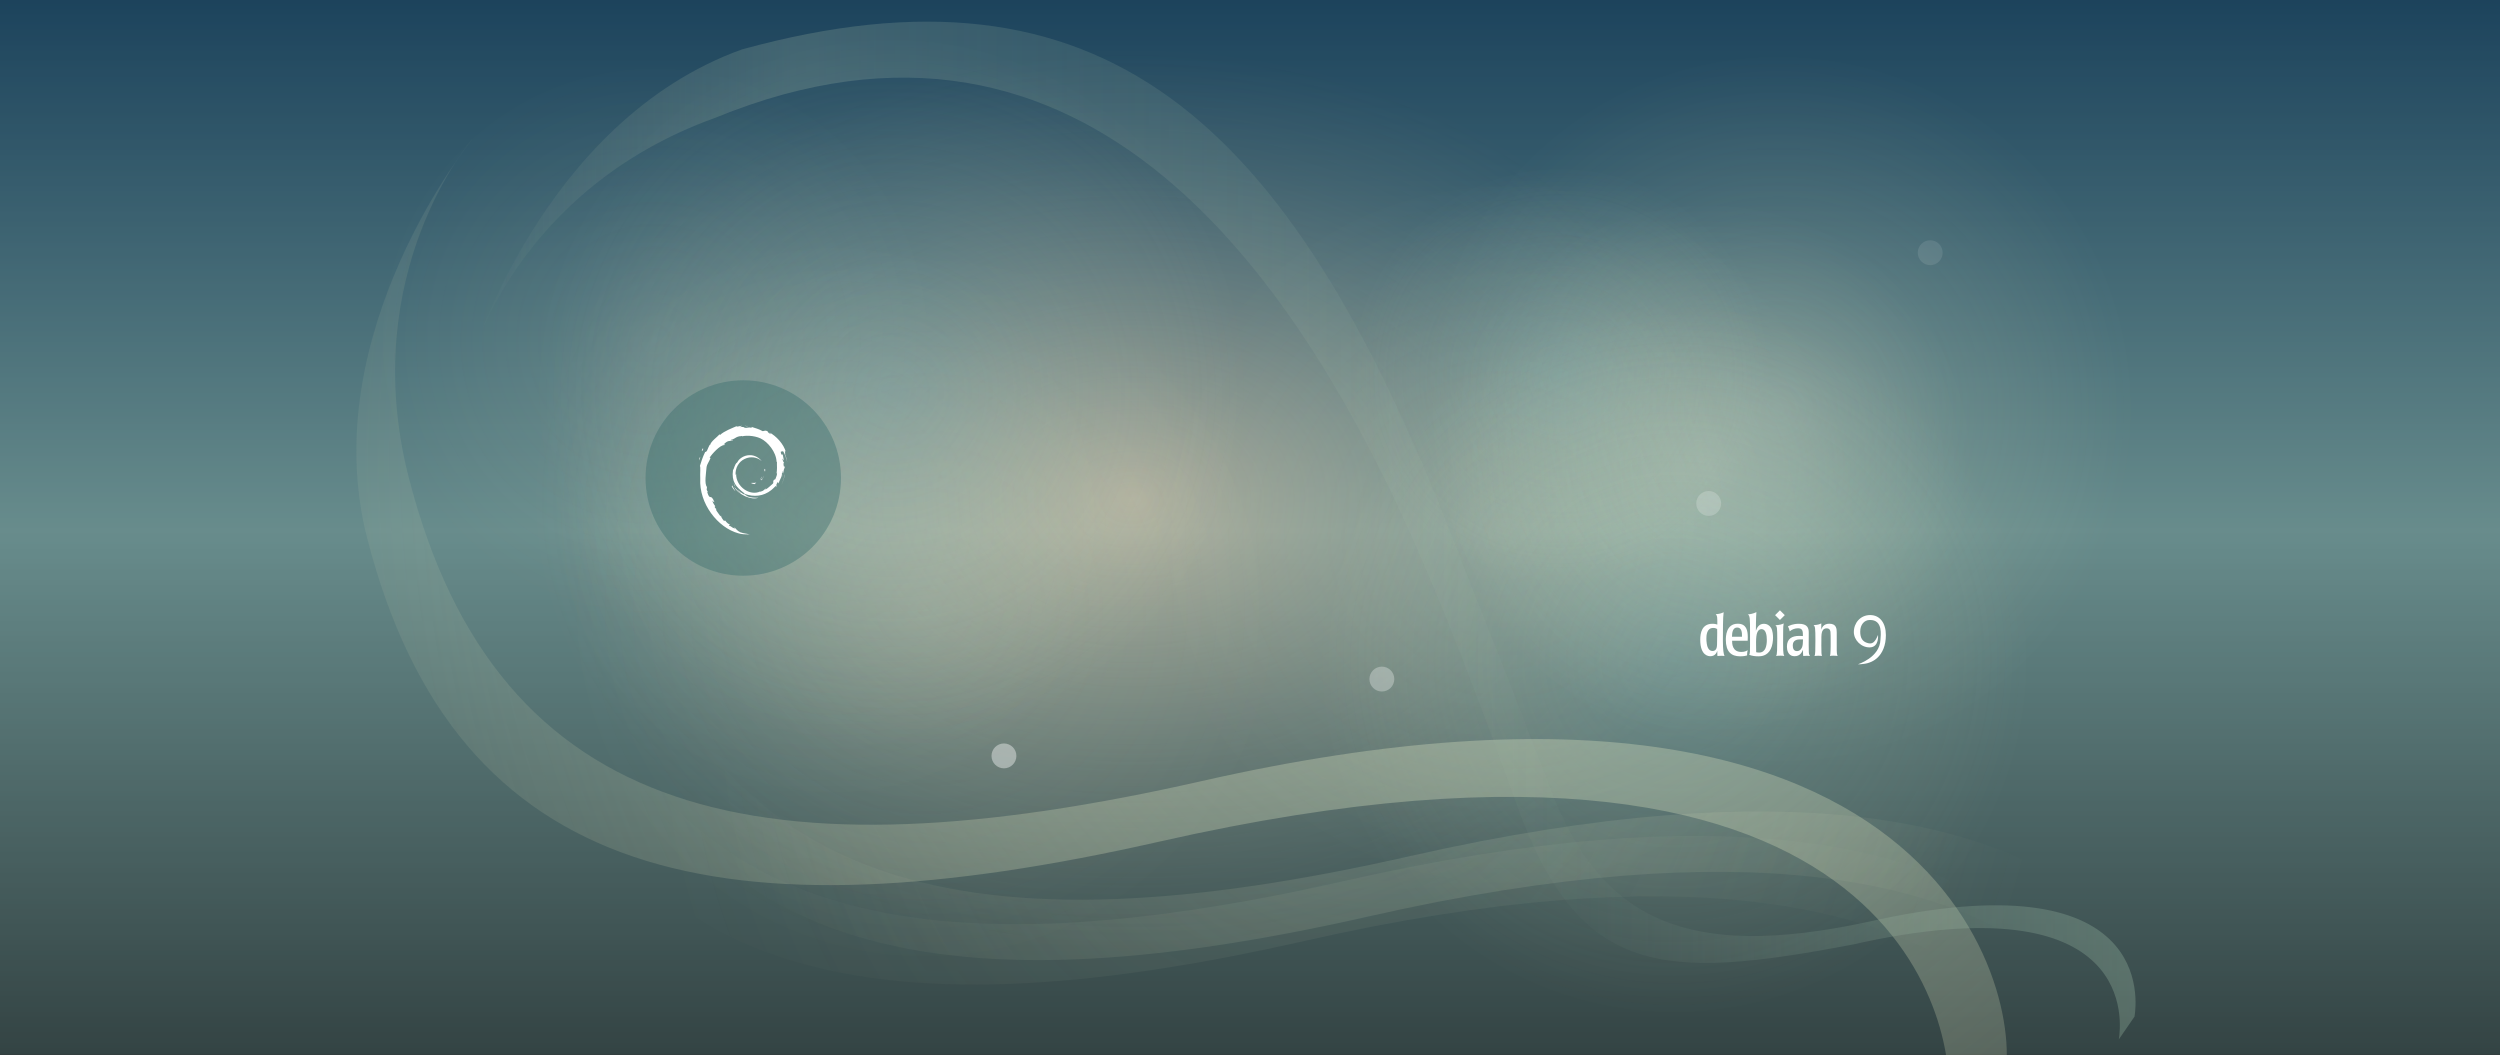
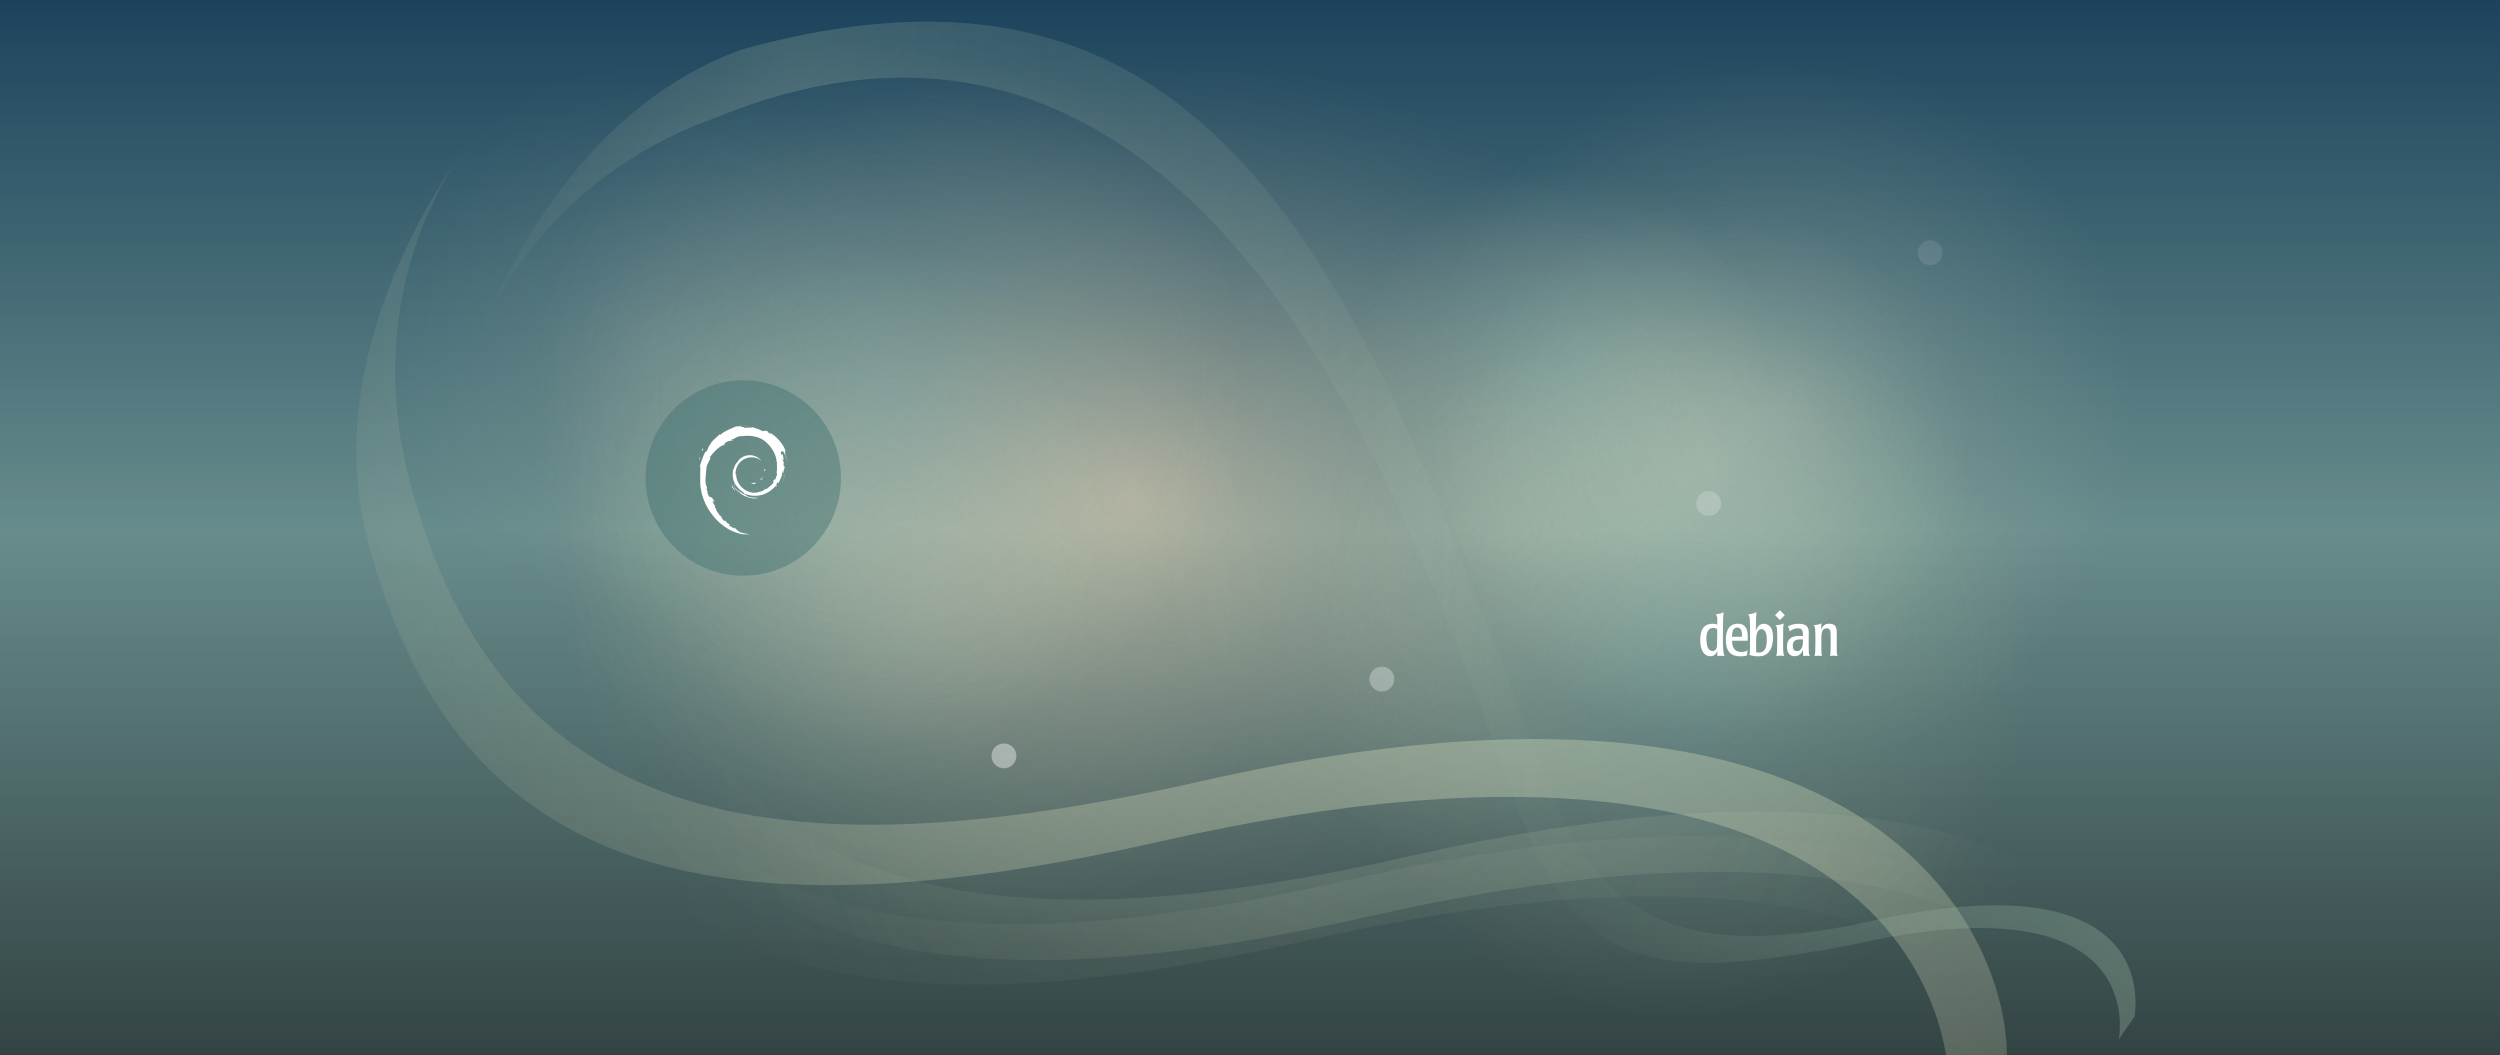
<svg xmlns="http://www.w3.org/2000/svg" version="1.1" id="root" x="0px" y="0px" width="2560px" height="1080px" viewBox="-320 60.749 2560 1080" enable-background="new -320 60.749 2560 1080" xml:space="preserve">
  <defs id="defs188" />
  <g id="background">
    <g id="background_1_">
      <linearGradient id="SVGID_1_" gradientUnits="userSpaceOnUse" x1="-1530.449" y1="4257.439" x2="-1530.45" y2="3178.28" gradientTransform="matrix(1 0 0 -1 2488.699 4319.998)">
        <stop offset="0" style="stop-color:#133356" id="stop6" />
        <stop offset="0.502" style="stop-color:#7C9999" id="stop8" />
        <stop offset="1" style="stop-color:#333333" id="stop10" />
      </linearGradient>
      <rect x="-323.501" y="59.962" fill="url(#SVGID_1_)" width="2563.501" height="1081.177" id="rect12" />
    </g>
    <g id="Layer_4">
      <radialGradient id="SVGID_2_" cx="-1656.956" cy="3382.678" r="942.225" gradientTransform="matrix(1.3271 0 0 -1 3037.709 3954.747)" gradientUnits="userSpaceOnUse">
        <stop offset="0" style="stop-color:#E4C8A5;stop-opacity:0.5" id="stop16" />
        <stop offset="0.143" style="stop-color:#AEAB93;stop-opacity:0.437" id="stop18" />
        <stop offset="0.38" style="stop-color:#587E77;stop-opacity:0.333" id="stop20" />
        <stop offset="0.488" style="stop-color:#366C6C;stop-opacity:0.286" id="stop22" />
      </radialGradient>
      <rect x="-323.501" y="60.637" fill="url(#SVGID_2_)" width="2563.501" height="1080.165" id="rect24" />
    </g>
  </g>
  <g id="glows">
    <radialGradient id="SVGID_3_" cx="-1060.002" cy="3779.974" r="271.393" gradientTransform="matrix(1 0 0 -1 2488.699 4319.998)" gradientUnits="userSpaceOnUse">
      <stop offset="0" style="stop-color:#FFFCDD" id="stop28" />
      <stop offset="1" style="stop-color:#FEF9C8;stop-opacity:0" id="stop30" />
    </radialGradient>
    <circle opacity="0.2" fill="url(#SVGID_3_)" enable-background="new    " cx="1428.696" cy="540.024" r="271.394" id="circle32" />
    <radialGradient id="SVGID_4_" cx="-1210.724" cy="3873.37" r="214.815" gradientTransform="matrix(1 0 0 -1 2488.699 4319.998)" gradientUnits="userSpaceOnUse">
      <stop offset="0" style="stop-color:#99CCCC" id="stop35" />
      <stop offset="1" style="stop-color:#FEF9C8;stop-opacity:0" id="stop37" />
    </radialGradient>
    <circle opacity="0.2" fill="url(#SVGID_4_)" enable-background="new    " cx="1277.976" cy="446.628" r="214.815" id="circle39" />
    <radialGradient id="SVGID_5_" cx="-2137.943" cy="3910.308" r="284.8" gradientTransform="matrix(1 0 0 -1 2488.699 4319.998)" gradientUnits="userSpaceOnUse">
      <stop offset="0" style="stop-color:#FFFCDD" id="stop42" />
      <stop offset="1" style="stop-color:#FEF9C8;stop-opacity:0" id="stop44" />
    </radialGradient>
    <circle opacity="0.1" fill="url(#SVGID_5_)" enable-background="new    " cx="350.757" cy="409.69" r="284.801" id="circle46" />
    <radialGradient id="SVGID_6_" cx="-1955.206" cy="3726.555" r="284.8" gradientTransform="matrix(1 0 0 -1 2488.699 4319.998)" gradientUnits="userSpaceOnUse">
      <stop offset="0" style="stop-color:#FFFCDD" id="stop49" />
      <stop offset="1" style="stop-color:#FEF9C8;stop-opacity:0" id="stop51" />
    </radialGradient>
    <circle opacity="0.1" fill="url(#SVGID_6_)" enable-background="new    " cx="533.493" cy="593.443" r="284.801" id="circle53" />
    <radialGradient id="SVGID_7_" cx="-1861.567" cy="3636.32" r="364.34" gradientTransform="matrix(1 0 0 -1 2488.699 4319.998)" gradientUnits="userSpaceOnUse">
      <stop offset="0" style="stop-color:#FFFCDD" id="stop56" />
      <stop offset="1" style="stop-color:#FEF9C8;stop-opacity:0" id="stop58" />
    </radialGradient>
    <circle opacity="0.1" fill="url(#SVGID_7_)" enable-background="new    " cx="627.131" cy="683.678" r="364.34" id="circle60" />
    <radialGradient id="SVGID_8_" cx="-1267.192" cy="3711.91" r="364.338" gradientTransform="matrix(1 0 0 -1 2488.699 4319.998)" gradientUnits="userSpaceOnUse">
      <stop offset="0" style="stop-color:#FFFCDD" id="stop63" />
      <stop offset="1" style="stop-color:#FEF9C8;stop-opacity:0" id="stop65" />
    </radialGradient>
    <path opacity="0.1" fill="url(#SVGID_8_)" enable-background="new    " d="M1221.508,243.75   c201.219,0,364.338,163.117,364.338,364.339c0,201.225-163.119,364.338-364.338,364.338S857.168,809.311,857.168,608.092   C857.168,406.868,1020.289,243.75,1221.508,243.75z" id="path67" />
    <radialGradient id="SVGID_9_" cx="-1895.729" cy="3857.707" r="364.34" gradientTransform="matrix(1 0 0 -1 2488.699 4319.998)" gradientUnits="userSpaceOnUse">
      <stop offset="0" style="stop-color:#99CCCC" id="stop70" />
      <stop offset="1" style="stop-color:#FEF9C8;stop-opacity:0" id="stop72" />
    </radialGradient>
    <circle opacity="0.2" fill="url(#SVGID_9_)" enable-background="new    " cx="592.969" cy="462.29" r="364.34" id="circle74" />
    <radialGradient id="SVGID_10_" cx="-987.586" cy="3840.213" r="364.339" gradientTransform="matrix(1 0 0 -1 2488.699 4319.998)" gradientUnits="userSpaceOnUse">
      <stop offset="0" style="stop-color:#FFFCDD" id="stop77" />
      <stop offset="1" style="stop-color:#FEF9C8;stop-opacity:0" id="stop79" />
    </radialGradient>
    <circle opacity="0.2" fill="url(#SVGID_10_)" enable-background="new    " cx="1501.112" cy="479.785" r="364.34" id="circle81" />
    <radialGradient id="SVGID_11_" cx="-1094.341" cy="3583.604" r="364.339" gradientTransform="matrix(1 0 0 -1 2488.699 4319.998)" gradientUnits="userSpaceOnUse">
      <stop offset="0" style="stop-color:#99CCCC" id="stop84" />
      <stop offset="1" style="stop-color:#FEF9C8;stop-opacity:0" id="stop86" />
    </radialGradient>
    <circle opacity="0.2" fill="url(#SVGID_11_)" enable-background="new    " cx="1394.357" cy="736.393" r="364.339" id="circle88" />
  </g>
  <g id="octopus_1_">
    <radialGradient id="SVGID_12_" cx="12223.562" cy="-2837.409" r="684.803" gradientTransform="matrix(-1 0 0 1 13252.984 3630.337)" gradientUnits="userSpaceOnUse">
      <stop offset="0" style="stop-color:#BCCCB3" id="stop92" />
      <stop offset="1" style="stop-color:#FEF9C8;stop-opacity:0" id="stop94" />
    </radialGradient>
    <path opacity="0.1" fill="url(#SVGID_12_)" enable-background="new    " d="M311.639,304.98c0,0-161.583,198.034-107.808,408.245   c90.906,355.329,366.145,412.13,811.988,311.042c785.643-178.137,812.792,219.673,806.96,256.608l42.65-61.836   c5.831-36.937-21.324-434.738-806.958-256.608c-445.847,101.088-721.086,44.291-811.989-311.042   C192.708,441.182,311.639,304.98,311.639,304.98" id="path96" />
    <radialGradient id="SVGID_13_" cx="12019.877" cy="-3097.442" r="1372.414" gradientTransform="matrix(-1 0 0 1 13252.984 3630.337)" gradientUnits="userSpaceOnUse">
      <stop offset="0" style="stop-color:#BCCCB3" id="stop99" />
      <stop offset="1" style="stop-color:#FEF9C8;stop-opacity:0" id="stop101" />
    </radialGradient>
    <path opacity="0.5" fill="url(#SVGID_13_)" enable-background="new    " d="M163.688,203.133c0,0-161.583,198.038-107.809,408.247   c90.906,355.328,366.144,412.128,811.99,311.041c785.632-178.136,812.79,219.671,806.958,256.606l55.164-5.569   c27.373-62.479-33.838-491.005-819.472-312.874c-445.845,101.088-721.083,44.29-811.986-311.042   C44.757,339.335,163.688,203.133,163.688,203.133" id="path103" />
    <radialGradient id="SVGID_14_" cx="12157.957" cy="-2862.487" r="684.802" gradientTransform="matrix(-1 0 0 1 13252.984 3630.337)" gradientUnits="userSpaceOnUse">
      <stop offset="0" style="stop-color:#BCCCB3" id="stop106" />
      <stop offset="1" style="stop-color:#FEF9C8;stop-opacity:0" id="stop108" />
    </radialGradient>
    <path opacity="0.2" fill="url(#SVGID_14_)" enable-background="new    " d="M377.247,279.903c0,0-161.583,198.039-107.809,408.244   c90.906,355.333,366.145,412.128,811.987,311.041c785.635-178.132,812.791,219.672,806.96,256.609l42.65-61.83   c5.832-36.937-21.324-434.745-806.958-256.61c-445.845,101.089-721.084,44.289-811.987-311.041   C258.316,416.104,377.247,279.903,377.247,279.903" id="path110" />
    <linearGradient id="SVGID_15_" gradientUnits="userSpaceOnUse" x1="11386.17" y1="-3026.348" x2="13090.656" y2="-3026.348" gradientTransform="matrix(-1 0 0 1 13252.984 3630.337)">
      <stop offset="0" style="stop-color:#ABCCB3;stop-opacity:0.7" id="stop113" />
      <stop offset="0.33" style="stop-color:#B4CFB5;stop-opacity:0.05" id="stop115" />
      <stop offset="0.803" style="stop-color:#C1D4B7;stop-opacity:0.5" id="stop117" />
      <stop offset="1" style="stop-color:#FEF9C8;stop-opacity:0" id="stop119" />
    </linearGradient>
    <path opacity="0.4" fill="url(#SVGID_15_)" enable-background="new    " d="M162.328,429.523c0,0,46.063-174.852,250.257-248.218   c380.067-155.496,599.862,158.579,731.82,472.001c11.664,27.699,40.823,97.681,88.935,231.811   c63.549,177.162,150.166,179.318,342.207,143.189c296.237-67.169,276.33,82.834,274.125,96.762l16.081-23.31   c2.207-13.927,22.111-163.931-274.125-96.768c-183.227,39.192-272.362-1.188-323.762-135.917   c-51.402-134.723-54.567-139.769-103.053-263.879C998.466,179.363,807.627,10.353,439.854,111.313   C235.667,184.68,162.328,429.523,162.328,429.523" id="path121" />
  </g>
  <g id="rounds">
    <path fill="none" stroke="#FFFFFF" stroke-width="2" stroke-miterlimit="10" d="M1162.662,718.67" id="path124" />
    <circle opacity="0.3" fill="#FFFFFF" enable-background="new    " cx="1095.026" cy="756.118" r="12.74" id="circle126" />
    <circle opacity="0.2" fill="#FFFFFF" enable-background="new    " cx="1429.696" cy="576.29" r="12.742" id="circle128" />
    <circle opacity="0.1" fill="#FFFFFF" enable-background="new    " cx="1656.532" cy="319.534" r="12.74" id="circle130" />
    <circle opacity="0.4" fill="#FFFFFF" enable-background="new    " cx="708.042" cy="834.789" r="12.74" id="circle132" />
  </g>
  <g id="logoGroup_1_" transform="matrix(0.7,0,0,0.7,132.3297,165.0678)">
    <circle enable-background="new    " cx="441.099" cy="550.226" r="142.941" id="circle135" style="opacity:0.4;fill:#366c6c" />
    <g id="logo_1_" enable-background="new    ">
      <path d="m 453.659,557.295 c -2.653,0.03 0.503,1.357 3.966,1.894 0.959,-0.75 1.823,-1.502 2.595,-2.239 -2.152,0.532 -4.346,0.547 -6.561,0.345" id="path138" style="fill:#ffffff" />
      <path d="m 467.898,553.745 c 1.589,-2.185 2.734,-4.57 3.139,-7.036 -0.357,1.761 -1.309,3.272 -2.207,4.879 -4.961,3.132 -0.467,-1.847 -0.012,-3.746 -5.32,6.714 -0.727,4.026 -0.92,5.903" id="path140" style="fill:#ffffff" />
      <path d="m 473.158,540.061 c 0.323,-4.776 -0.937,-3.261 -1.356,-1.444 0.487,0.261 0.88,3.371 1.356,1.444" id="path142" style="fill:#ffffff" />
      <path d="m 443.594,474.749 c 1.418,0.261 3.062,0.45 2.826,0.791 1.552,-0.348 1.905,-0.654 -2.826,-0.791" id="path144" style="fill:#ffffff" />
      <path d="m 446.421,475.536 -0.992,0.214 0.93,-0.093 0.062,-0.121" id="path146" style="fill:#ffffff" />
      <path d="m 490.584,541.877 c 0.151,4.285 -1.254,6.375 -2.531,10.062 l -2.288,1.146 c -1.884,3.649 0.182,2.325 -1.156,5.211 -2.937,2.611 -8.89,8.154 -10.793,8.657 -1.398,-0.032 0.95,-1.646 1.246,-2.276 -3.919,2.693 -3.138,4.036 -9.148,5.682 l -0.178,-0.393 c -14.792,6.961 -35.335,-6.824 -35.072,-25.646 -0.155,1.194 -0.448,0.896 -0.776,1.375 -0.764,-9.681 4.474,-19.402 13.303,-23.381 8.646,-4.273 18.771,-2.532 24.94,3.25 -3.395,-4.45 -10.157,-9.174 -18.164,-8.729 -7.848,0.138 -15.204,5.124 -17.645,10.536 -4.028,2.531 -4.49,9.759 -6.24,11.079 -2.367,17.331 4.435,24.815 15.93,33.629 1.803,1.228 0.507,1.401 0.75,2.329 -3.829,-1.784 -7.311,-4.485 -10.187,-7.791 1.526,2.229 3.18,4.394 5.302,6.096 -3.603,-1.215 -8.413,-8.727 -9.817,-9.028 6.208,11.119 25.171,19.499 35.118,15.331 -4.601,0.172 -10.44,0.095 -15.613,-1.816 -2.167,-1.114 -5.123,-3.422 -4.597,-3.857 13.561,5.063 27.56,3.827 39.299,-5.573 2.987,-2.325 6.248,-6.278 7.189,-6.332 -1.418,2.129 0.243,1.025 -0.847,2.904 2.971,-4.799 -1.293,-1.954 3.069,-8.282 l 1.606,2.22 c -0.603,-3.99 4.954,-8.817 4.387,-15.116 1.275,-1.923 1.418,2.077 0.061,6.501 1.875,-4.915 0.5,-5.691 0.977,-9.76 0.514,1.363 1.201,2.814 1.56,4.252 -1.223,-4.753 1.245,-7.999 1.863,-10.753 -0.608,-0.267 -1.884,2.092 -2.178,-3.508 0.043,-2.439 0.68,-1.276 0.922,-1.879 -0.474,-0.275 -1.729,-2.145 -2.492,-5.73 0.548,-0.838 1.479,2.18 2.229,2.302 -0.48,-2.847 -1.315,-5.016 -1.354,-7.203 -2.203,-4.597 -0.782,0.619 -2.565,-1.966 -2.341,-7.31 1.941,-1.692 2.238,-5.011 3.543,5.144 5.568,13.11 6.5,16.417 -0.708,-4.025 -1.842,-7.918 -3.256,-11.701 1.073,0.466 -1.744,-8.282 1.397,-2.491 -3.343,-12.335 -14.347,-23.862 -24.457,-29.264 1.236,1.13 2.802,2.551 2.249,2.774 -5.043,-2.99 -4.152,-3.228 -4.878,-4.493 -4.1,-1.672 -4.361,0.138 -7.068,0.007 -7.724,-4.101 -9.213,-3.667 -16.321,-6.229 l 0.321,1.519 c -5.118,-1.711 -5.963,0.635 -11.49,0.005 -0.335,-0.264 1.774,-0.952 3.508,-1.204 -4.949,0.654 -4.719,-0.976 -9.554,0.183 1.191,-0.832 2.45,-1.397 3.727,-2.102 -4.031,0.25 -9.633,2.345 -7.907,0.425 -6.582,2.939 -18.264,7.067 -24.823,13.214 l -0.206,-1.375 c -3.013,3.609 -13.103,10.768 -13.913,15.451 l -0.796,0.182 c -1.56,2.653 -2.572,5.651 -3.82,8.366 -2.045,3.485 -2.998,1.342 -2.704,1.883 -4.024,8.162 -6.019,15.006 -7.751,20.635 1.235,1.839 0.03,11.066 0.496,18.447 -2.014,36.471 25.601,71.907 55.793,80.077 4.424,1.594 10.997,1.528 16.601,1.682 -6.605,-1.885 -7.458,-0.993 -13.891,-3.248 -4.638,-2.184 -5.656,-4.679 -8.945,-7.532 l 1.3,2.295 c -6.443,-2.284 -3.746,-2.821 -8.993,-4.481 l 1.395,-1.805 c -2.085,-0.159 -5.528,-3.518 -6.474,-5.39 l -2.289,0.099 c -2.742,-3.383 -4.211,-5.83 -4.102,-7.722 l -0.748,1.315 c -0.83,-1.438 -10.104,-12.705 -5.289,-10.084 -0.897,-0.818 -2.087,-1.321 -3.378,-3.666 l 0.987,-1.114 c -2.32,-2.978 -4.271,-6.792 -4.111,-8.076 1.236,1.671 2.087,1.977 2.938,2.264 -5.854,-14.496 -6.177,-0.79 -10.594,-14.756 l 0.938,-0.073 c -0.71,-1.086 -1.154,-2.253 -1.728,-3.41 l 0.412,-4.063 c -4.202,-4.859 -1.176,-20.676 -0.568,-29.348 0.421,-3.53 3.504,-7.284 5.853,-13.18 l -1.433,-0.25 c 2.734,-4.766 15.63,-19.177 21.606,-18.442 2.896,-3.625 -0.578,-0.018 -1.146,-0.925 6.357,-6.582 8.358,-4.638 12.644,-5.83 4.631,-2.737 -3.968,1.073 -1.773,-1.037 7.998,-2.045 5.661,-4.638 16.099,-5.684 1.101,0.627 -2.551,0.961 -3.462,1.772 6.662,-3.26 21.08,-2.521 30.442,1.803 10.867,5.083 23.07,20.093 23.554,34.217 l 0.546,0.142 c -0.273,5.613 0.868,12.109 -1.113,18.077 l 1.327,-2.808" id="path148" style="fill:#ffffff" />
      <path d="m 424.697,560.933 -0.375,1.859 c 1.743,2.369 3.129,4.938 5.354,6.783 -1.602,-3.119 -2.788,-4.41 -4.979,-8.642" id="path150" style="fill:#ffffff" />
      <path d="m 428.815,560.775 c -0.917,-1.025 -1.473,-2.247 -2.086,-3.467 0.587,2.155 1.787,3.992 2.9,5.887 l -0.814,-2.42" id="path152" style="fill:#ffffff" />
      <path d="m 501.772,544.917 -0.386,0.98 c -0.708,5.078 -2.256,10.101 -4.628,14.755 2.614,-4.914 4.299,-10.286 5.014,-15.735" id="path154" style="fill:#ffffff" />
      <path d="m 444.122,473.474 c 1.802,-0.659 4.408,-0.357 6.316,-0.79 -2.486,0.213 -4.956,0.338 -7.391,0.639 l 1.075,0.151" id="path156" style="fill:#ffffff" />
      <path d="m 381.133,506.971 c 0.414,3.827 -2.879,5.31 0.725,2.78 1.939,-4.352 -0.748,-1.196 -0.725,-2.78" id="path158" style="fill:#ffffff" />
      <path d="m 376.892,524.684 c 0.831,-2.55 0.99,-4.079 1.306,-5.56 -2.302,2.937 -1.065,3.562 -1.306,5.56" id="path160" style="fill:#ffffff" />
    </g>
  </g>
-   <g id="debian_1_" transform="matrix(0.56,0,0,0.56,667.0798,313.8666)">
-     <g id="g163">
-       <path d="m 1377.396,705.108 c -0.1,0.109 -0.1,17.337 -0.318,21.835 -0.212,3.637 -0.537,11.448 -8.241,11.448 -7.922,0 -9.849,-9.098 -10.488,-13.057 -0.75,-4.386 -0.75,-8.03 -0.75,-9.629 0,-5.138 0.32,-19.482 12.415,-19.482 3.641,0 5.674,1.072 7.279,1.925 l 0.103,6.96 z m -31.035,12.633 c 0,30.179 16.055,30.179 18.408,30.179 6.634,0 10.918,-3.64 12.736,-9.951 l 0.216,9.521 c 2.032,-0.104 4.071,-0.318 7.387,-0.318 1.179,0 2.134,0 2.998,0.106 0.856,0 1.712,0.104 2.676,0.212 -1.714,-3.422 -2.998,-11.124 -2.998,-27.827 0,-16.266 0,-43.771 1.394,-52.122 -3.852,1.823 -7.175,3.001 -14.452,3.641 2.894,3.105 2.894,4.711 2.894,18.83 -2.031,-0.637 -4.604,-1.388 -8.99,-1.388 -19.165,0.004 -22.269,16.696 -22.269,29.117" id="path165" style="fill:#ffffff" />
-       <path d="m 1404.402,712.277 c 0.106,-8.882 1.931,-16.802 9.527,-16.802 8.352,0 8.986,9.199 8.775,16.802 l -18.302,0 z m 28.897,1.074 c 0,-12.522 -2.458,-24.831 -18.296,-24.831 -21.833,0 -21.833,24.192 -21.833,29.325 0,21.729 9.737,30.287 26.11,30.287 7.275,0 10.81,-1.063 12.738,-1.605 -0.103,-3.854 0.427,-6.313 1.072,-9.629 -2.249,1.395 -5.139,3.213 -11.563,3.213 -16.696,0 -16.911,-15.203 -16.911,-20.445 l 28.474,0 0.209,-6.315" id="path167" style="fill:#ffffff" />
-       <path d="m 1468.118,717.952 c 0,9.951 -1.818,23.332 -14.233,23.332 -1.716,0 -3.854,-0.323 -5.243,-0.645 -0.217,-3.854 -0.217,-10.488 -0.217,-18.194 0,-9.203 0.96,-14.012 1.714,-16.375 2.247,-7.595 7.276,-7.7 8.24,-7.7 8.135,0 9.739,11.235 9.739,19.582 z m -30.716,11.666 c 0,7.92 0,12.414 -1.284,15.84 4.389,1.714 9.846,2.674 16.378,2.674 4.171,0 16.268,0 22.795,-13.375 3.105,-6.208 4.175,-14.558 4.175,-20.873 0,-3.856 -0.429,-12.308 -3.533,-17.66 -2.995,-5.027 -7.814,-7.596 -12.948,-7.596 -10.273,0 -13.267,8.561 -14.871,12.948 0,-5.455 0.103,-24.506 0.956,-34.246 -6.954,3.212 -11.239,3.741 -15.838,4.172 4.176,1.712 4.176,8.78 4.176,31.789 l 0,26.327" id="path169" style="fill:#ffffff" />
-       <path d="m 1500.039,747.49 c -2.143,-0.318 -3.645,-0.536 -6.745,-0.536 -3.422,0 -5.779,0.218 -8.24,0.536 1.071,-2.032 1.498,-2.997 1.819,-9.949 0.427,-9.526 0.535,-35.004 -0.213,-40.355 -0.539,-4.068 -1.497,-4.71 -2.996,-5.776 8.774,-0.859 11.232,-1.497 15.303,-3.424 -0.853,4.705 -0.967,7.069 -0.967,14.236 -0.212,36.923 -0.319,40.88 2.039,45.268" id="path171" style="fill:#ffffff" />
-       <path d="m 1534.313,717.199 c -0.216,6.744 -0.322,11.455 -2.145,15.201 -2.25,4.817 -5.995,6.208 -8.774,6.208 -6.429,0 -7.815,-5.347 -7.815,-10.591 0,-10.06 8.994,-10.813 13.054,-10.813 l 5.683,0 0,-0.005 0,0 z m -29.437,13.169 c 0,6.741 2.034,13.48 8.03,16.376 2.676,1.176 5.35,1.176 6.208,1.176 9.847,0 13.161,-7.28 15.198,-11.773 -0.105,4.709 0,7.596 0.318,11.344 1.928,-0.104 3.854,-0.319 7.07,-0.319 1.818,0 3.526,0.215 5.346,0.319 -1.178,-1.816 -1.819,-2.89 -2.142,-7.063 -0.214,-4.064 -0.214,-8.135 -0.214,-13.806 l 0.105,-21.834 c 0,-8.141 -2.141,-16.164 -18.197,-16.164 -10.591,0 -16.801,3.211 -19.905,4.817 1.286,2.354 2.362,4.386 3.321,8.992 4.18,-3.642 9.634,-5.569 15.194,-5.569 8.89,0 8.89,5.894 8.89,14.236 -2.033,-0.104 -3.745,-0.316 -6.64,-0.316 -13.591,-10e-4 -22.582,5.237 -22.582,19.584" id="path173" style="fill:#ffffff" />
-       <path d="m 1595.958,736.895 c 0.106,3.641 0.106,7.493 1.603,10.598 -2.359,-0.217 -3.748,-0.537 -8.136,-0.537 -2.569,0 -3.956,0.222 -5.994,0.537 0.426,-1.393 0.644,-1.922 0.86,-3.745 0.319,-2.458 0.538,-10.705 0.538,-13.596 l 0,-11.559 c 0,-5.03 0,-12.311 -0.329,-14.874 -0.215,-1.817 -0.742,-6.744 -6.957,-6.744 -6.1,0 -8.131,4.492 -8.883,8.132 -0.854,3.745 -0.854,7.813 -0.854,23.653 0.101,13.699 0.101,14.98 1.174,18.729 -1.818,-0.212 -4.066,-0.422 -7.272,-0.422 -2.571,0 -4.287,0.1 -6.418,0.422 0.749,-1.713 1.177,-2.569 1.39,-8.56 0.219,-5.891 0.646,-34.787 -0.324,-41.634 -0.532,-4.177 -1.606,-5.138 -2.779,-6.211 8.673,-0.429 11.449,-1.817 14.129,-3.21 l 0,11.341 c 1.282,-3.318 3.958,-10.706 14.662,-10.706 13.381,0 13.483,9.74 13.593,16.162 l 0,32.224" id="path175" style="fill:#ffffff" />
-       <path d="m 1500.942,672.839 -8.865,8.859 -8.86,-8.859 8.86,-8.86 8.865,8.86" id="path177" style="fill:#ffffff" />
-     </g>
-     <g id="_x39_">
-       <g id="g180">
-         <g id="g182">
-           <path d="m 1656.528,731.804 c -15.672,0.463 -29.283,-13.272 -29.283,-28.159 0,-16.486 11.933,-30.965 29.761,-30.965 17.818,0 28.814,14.479 28.814,36.729 0,19.177 -6.425,32.582 -15.012,40.899 -6.698,6.566 -15.953,10.587 -25.334,11.664 -4.286,0.668 -8.037,0.803 -10.854,0.668 0,0 40.028,-12.034 41.287,-44.961 0.277,-7.366 5.366,-36.688 -19.838,-36.017 -10.047,0.262 -17.161,8.846 -17.161,21.178 0,10.853 3.335,18.546 14.336,21.241 7.688,1.884 12.511,-1.096 18.206,-15.015 0,0.002 2.518,22.227 -14.922,22.738 z" id="path184" style="fill:#ffffff" />
-         </g>
-       </g>
-     </g>
+   <g id="g163" transform="matrix(0.56,0,0,0.56,667.0798,313.8666)">
+     <path style="fill:#ffffff" id="path165" d="m 1377.396,705.108 c -0.1,0.109 -0.1,17.337 -0.318,21.835 -0.212,3.637 -0.537,11.448 -8.241,11.448 -7.922,0 -9.849,-9.098 -10.488,-13.057 -0.75,-4.386 -0.75,-8.03 -0.75,-9.629 0,-5.138 0.32,-19.482 12.415,-19.482 3.641,0 5.674,1.072 7.279,1.925 z m -31.035,12.633 c 0,30.179 16.055,30.179 18.408,30.179 6.634,0 10.918,-3.64 12.736,-9.951 l 0.216,9.521 c 2.032,-0.104 4.071,-0.318 7.387,-0.318 1.179,0 2.134,0 2.998,0.106 0.856,0 1.712,0.104 2.676,0.212 -1.714,-3.422 -2.998,-11.124 -2.998,-27.827 0,-16.266 0,-43.771 1.394,-52.122 -3.852,1.823 -7.175,3.001 -14.452,3.641 2.894,3.105 2.894,4.711 2.894,18.83 -2.031,-0.637 -4.604,-1.388 -8.99,-1.388 -19.165,0.004 -22.269,16.696 -22.269,29.117" />
+     <path style="fill:#ffffff" id="path167" d="m 1404.402,712.277 c 0.106,-8.882 1.931,-16.802 9.527,-16.802 8.352,0 8.986,9.199 8.775,16.802 z m 28.897,1.074 c 0,-12.522 -2.458,-24.831 -18.296,-24.831 -21.833,0 -21.833,24.192 -21.833,29.325 0,21.729 9.737,30.287 26.11,30.287 7.275,0 10.81,-1.063 12.738,-1.605 -0.103,-3.854 0.427,-6.313 1.072,-9.629 -2.249,1.395 -5.139,3.213 -11.563,3.213 -16.696,0 -16.911,-15.203 -16.911,-20.445 h 28.474 l 0.209,-6.315" />
+     <path style="fill:#ffffff" id="path169" d="m 1468.118,717.952 c 0,9.951 -1.818,23.332 -14.233,23.332 -1.716,0 -3.854,-0.323 -5.243,-0.645 -0.217,-3.854 -0.217,-10.488 -0.217,-18.194 0,-9.203 0.96,-14.012 1.714,-16.375 2.247,-7.595 7.276,-7.7 8.24,-7.7 8.135,0 9.739,11.235 9.739,19.582 z m -30.716,11.666 c 0,7.92 0,12.414 -1.284,15.84 4.389,1.714 9.846,2.674 16.378,2.674 4.171,0 16.268,0 22.795,-13.375 3.105,-6.208 4.175,-14.558 4.175,-20.873 0,-3.856 -0.429,-12.308 -3.533,-17.66 -2.995,-5.027 -7.814,-7.596 -12.948,-7.596 -10.273,0 -13.267,8.561 -14.871,12.948 0,-5.455 0.103,-24.506 0.956,-34.246 -6.954,3.212 -11.239,3.741 -15.838,4.172 4.176,1.712 4.176,8.78 4.176,31.789 v 26.327" />
+     <path style="fill:#ffffff" id="path171" d="m 1500.039,747.49 c -2.143,-0.318 -3.645,-0.536 -6.745,-0.536 -3.422,0 -5.779,0.218 -8.24,0.536 1.071,-2.032 1.498,-2.997 1.819,-9.949 0.427,-9.526 0.535,-35.004 -0.213,-40.355 -0.539,-4.068 -1.497,-4.71 -2.996,-5.776 8.774,-0.859 11.232,-1.497 15.303,-3.424 -0.853,4.705 -0.967,7.069 -0.967,14.236 -0.212,36.923 -0.319,40.88 2.039,45.268" />
+     <path style="fill:#ffffff" id="path173" d="m 1534.313,717.199 c -0.216,6.744 -0.322,11.455 -2.145,15.201 -2.25,4.817 -5.995,6.208 -8.774,6.208 -6.429,0 -7.815,-5.347 -7.815,-10.591 0,-10.06 8.994,-10.813 13.054,-10.813 h 5.683 v -0.005 0 z m -29.437,13.169 c 0,6.741 2.034,13.48 8.03,16.376 2.676,1.176 5.35,1.176 6.208,1.176 9.847,0 13.161,-7.28 15.198,-11.773 -0.105,4.709 0,7.596 0.318,11.344 1.928,-0.104 3.854,-0.319 7.07,-0.319 1.818,0 3.526,0.215 5.346,0.319 -1.178,-1.816 -1.819,-2.89 -2.142,-7.063 -0.214,-4.064 -0.214,-8.135 -0.214,-13.806 l 0.105,-21.834 c 0,-8.141 -2.141,-16.164 -18.197,-16.164 -10.591,0 -16.801,3.211 -19.905,4.817 1.286,2.354 2.362,4.386 3.321,8.992 4.18,-3.642 9.634,-5.569 15.194,-5.569 8.89,0 8.89,5.894 8.89,14.236 -2.033,-0.104 -3.745,-0.316 -6.64,-0.316 -13.591,-10e-4 -22.582,5.237 -22.582,19.584" />
+     <path style="fill:#ffffff" id="path175" d="m 1595.958,736.895 c 0.106,3.641 0.106,7.493 1.603,10.598 -2.359,-0.217 -3.748,-0.537 -8.136,-0.537 -2.569,0 -3.956,0.222 -5.994,0.537 0.426,-1.393 0.644,-1.922 0.86,-3.745 0.319,-2.458 0.538,-10.705 0.538,-13.596 v -11.559 c 0,-5.03 0,-12.311 -0.329,-14.874 -0.215,-1.817 -0.742,-6.744 -6.957,-6.744 -6.1,0 -8.131,4.492 -8.883,8.132 -0.854,3.745 -0.854,7.813 -0.854,23.653 0.101,13.699 0.101,14.98 1.174,18.729 -1.818,-0.212 -4.066,-0.422 -7.272,-0.422 -2.571,0 -4.287,0.1 -6.418,0.422 0.749,-1.713 1.177,-2.569 1.39,-8.56 0.219,-5.891 0.646,-34.787 -0.324,-41.634 -0.532,-4.177 -1.606,-5.138 -2.779,-6.211 8.673,-0.429 11.449,-1.817 14.129,-3.21 v 11.341 c 1.282,-3.318 3.958,-10.706 14.662,-10.706 13.381,0 13.483,9.74 13.593,16.162 v 32.224" />
+     <path style="fill:#ffffff" id="path177" d="m 1500.942,672.839 -8.865,8.859 -8.86,-8.859 8.86,-8.86 8.865,8.86" />
  </g>
</svg>
